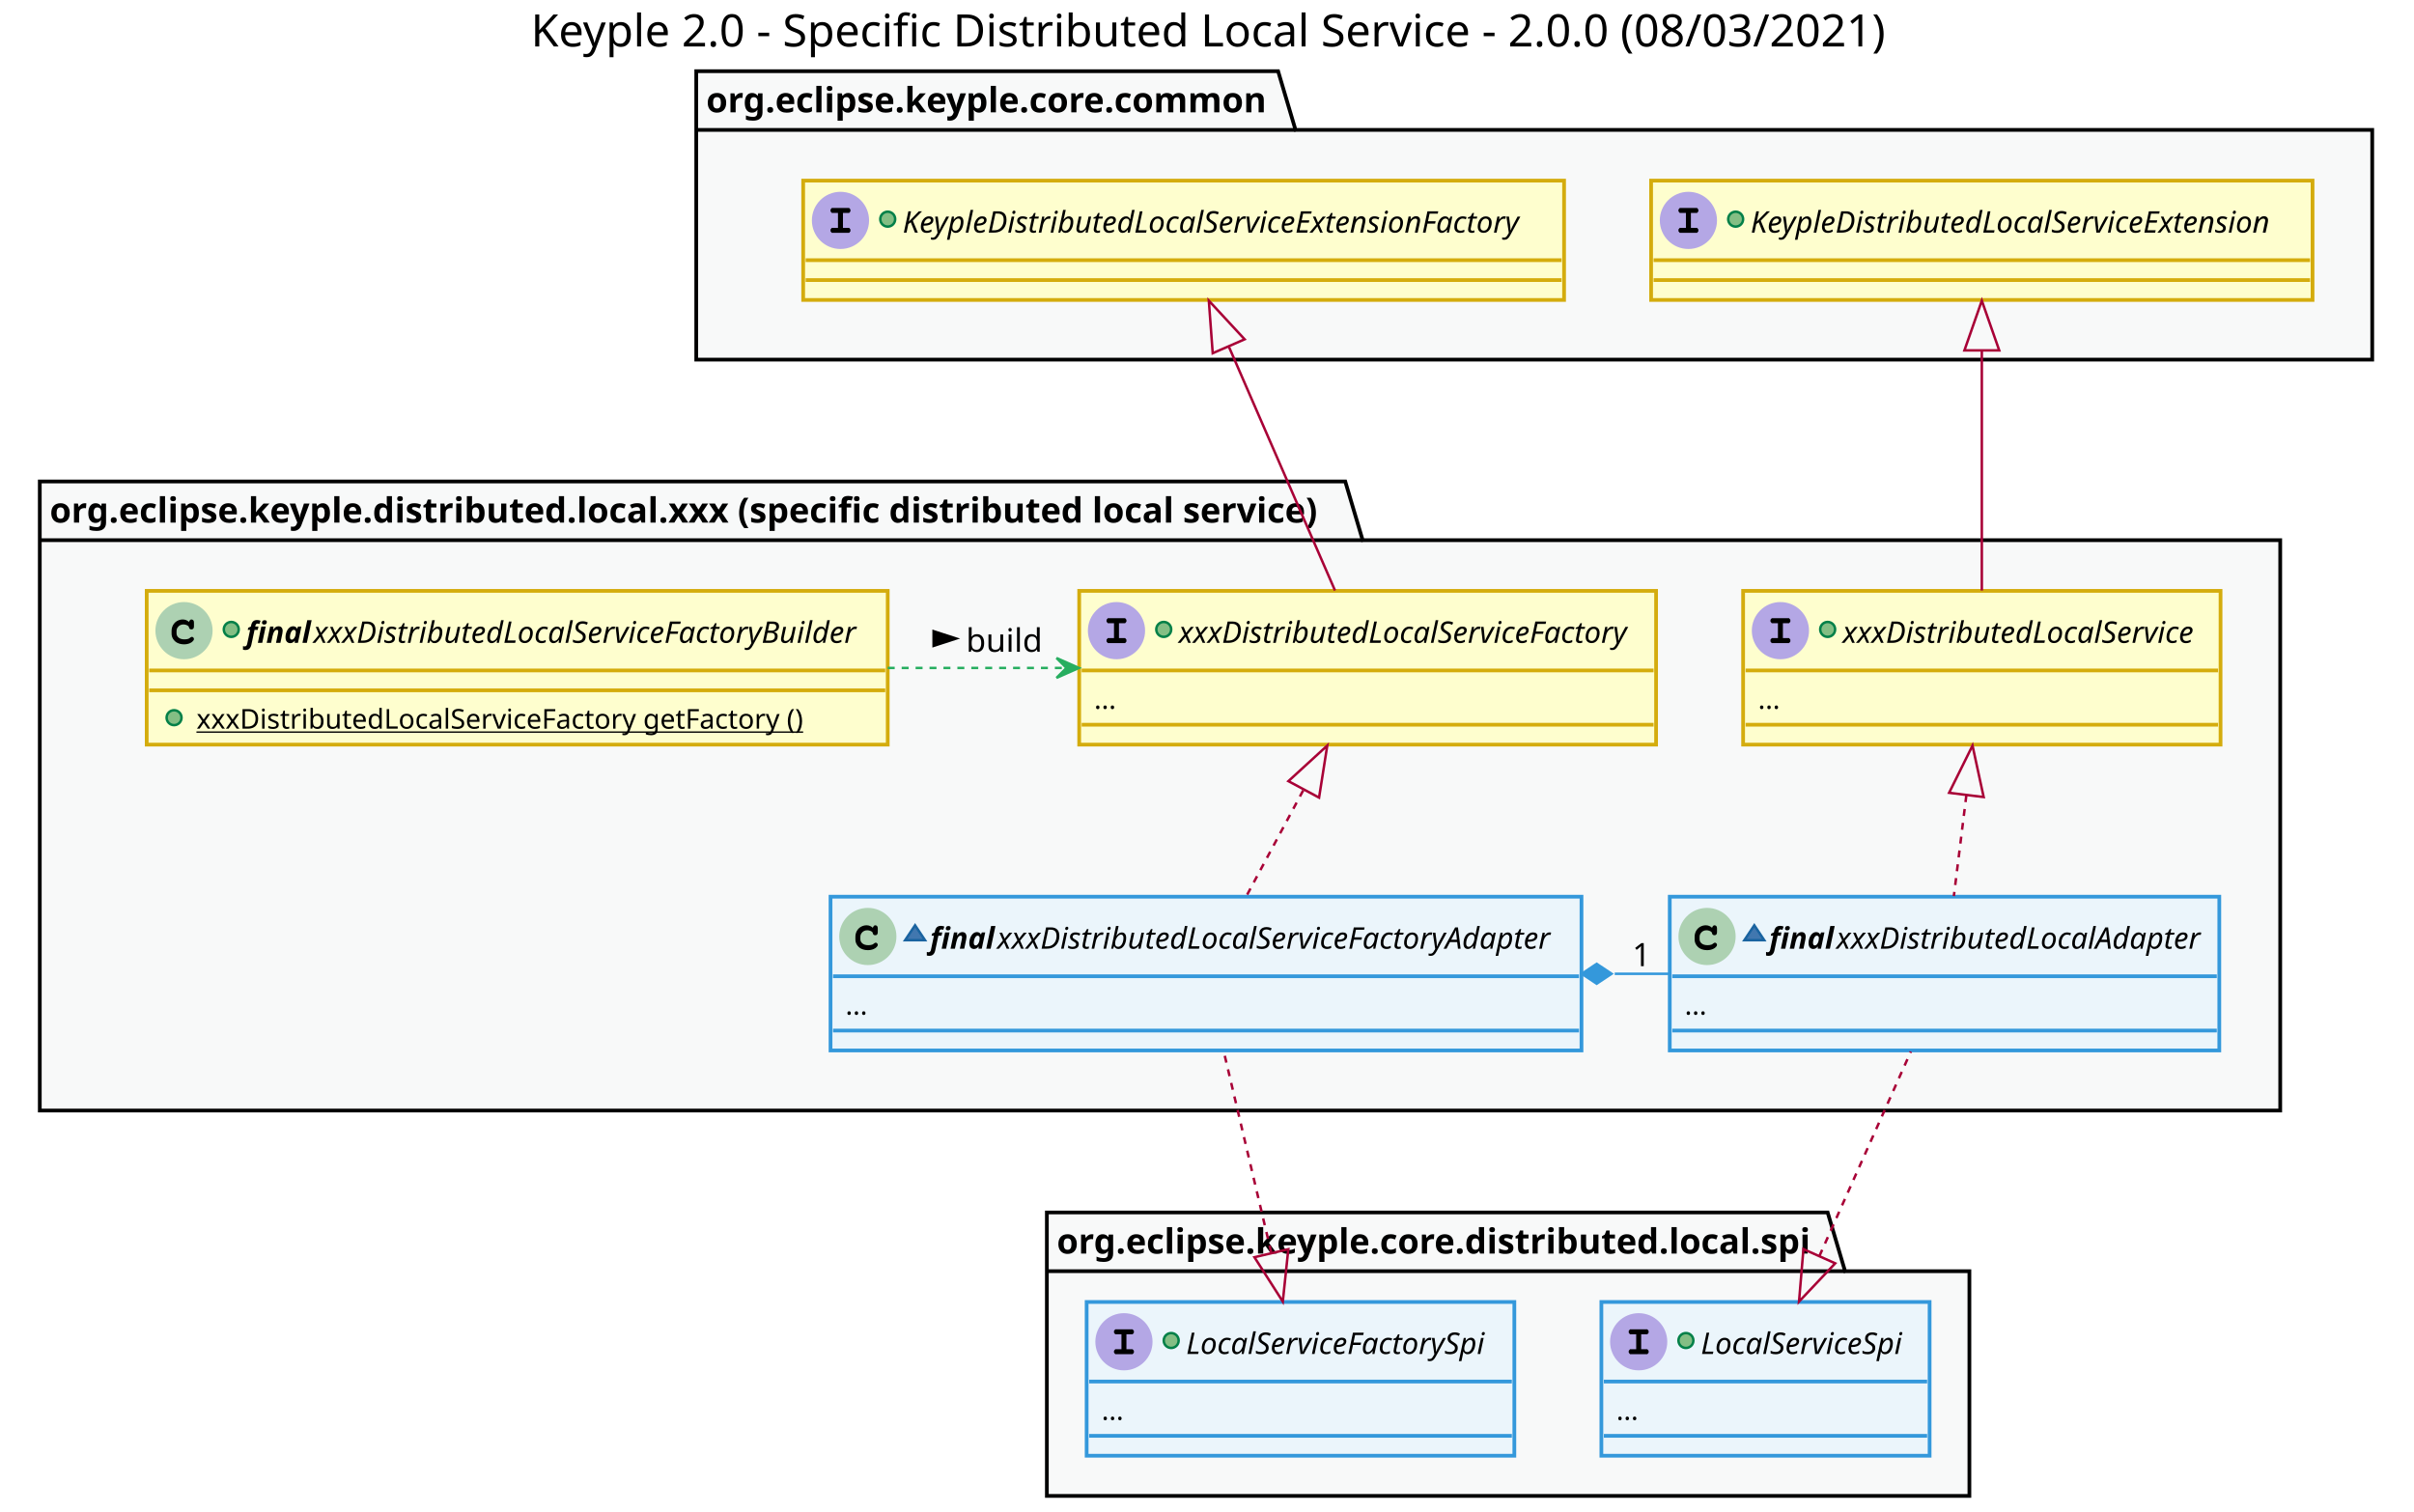
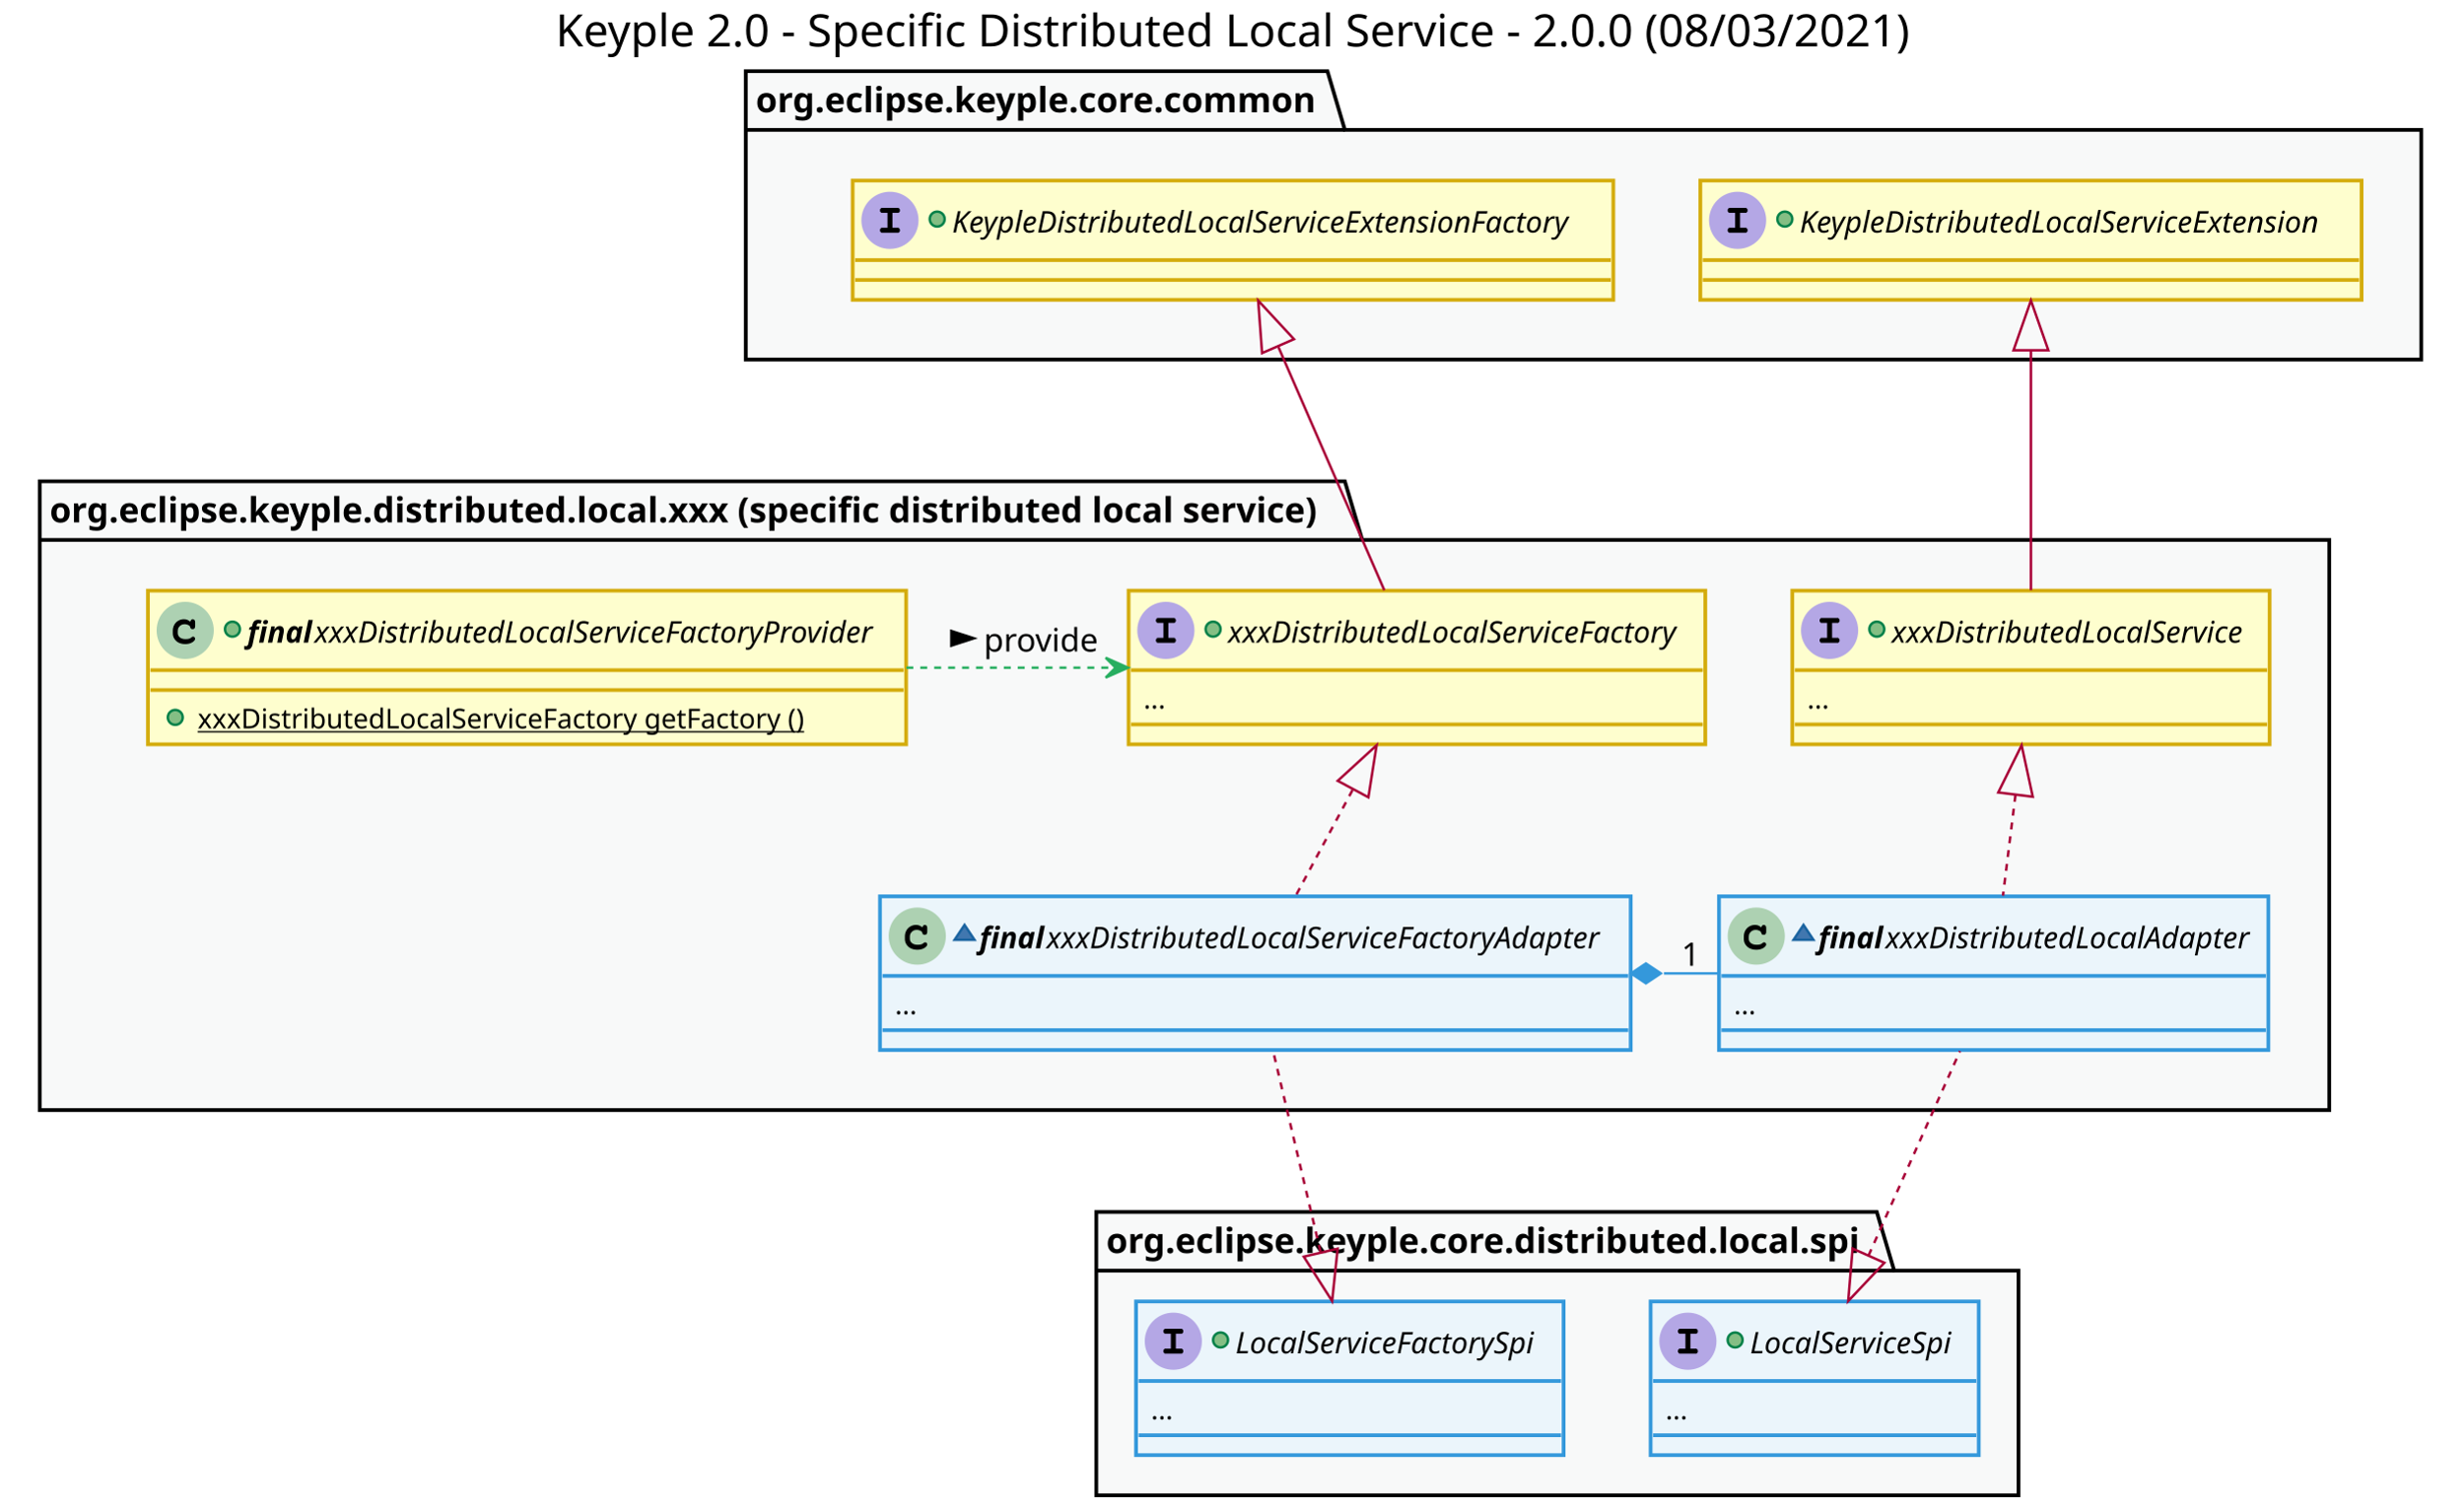
- <svg xmlns="http://www.w3.org/2000/svg" contentScriptType="application/ecmascript" contentStyleType="text/css" height="1520px" preserveAspectRatio="none" style="width:2427px;height:1520px;" version="1.1" viewBox="0 0 2427 1520" width="2427.5px" zoomAndPan="magnify">
+ <svg xmlns="http://www.w3.org/2000/svg" contentScriptType="application/ecmascript" contentStyleType="text/css" height="1520px" preserveAspectRatio="none" style="width:2477px;height:1520px;" version="1.1" viewBox="0 0 2477 1520" width="2477.5px" zoomAndPan="magnify">
  <defs />
  <g>
-     <text fill="#000000" font-family="sans-serif" font-size="45" lengthAdjust="spacing" textLength="1327.5" x="533.75" y="46.714">Keyple 2.0 - Specific Distributed Local Service - 2.0.0 (08/03/2021)</text>
-     <polygon fill="#F8F9F9" points="700,71.602,1285,71.602,1302.5,130.625,2385,130.625,2385,361.602,700,361.602,700,71.602" style="stroke:#000000;stroke-width:3.75;" />
-     <line style="stroke:#000000;stroke-width:3.75;" x1="700" x2="1302.5" y1="130.625" y2="130.625" />
-     <text fill="#000000" font-family="sans-serif" font-size="35" font-weight="bold" lengthAdjust="spacing" textLength="570" x="710" y="112.935">org.eclipse.keyple.core.common</text>
-     <polygon fill="#F8F9F9" points="1052.5,1219.102,1837.5,1219.102,1855,1278.125,1980,1278.125,1980,1504.102,1052.5,1504.102,1052.5,1219.102" style="stroke:#000000;stroke-width:3.75;" />
-     <line style="stroke:#000000;stroke-width:3.75;" x1="1052.5" x2="1855" y1="1278.125" y2="1278.125" />
-     <text fill="#000000" font-family="sans-serif" font-size="35" font-weight="bold" lengthAdjust="spacing" textLength="770" x="1062.5" y="1260.435">org.eclipse.keyple.core.distributed.local.spi</text>
-     <polygon fill="#F8F9F9" points="40,484.102,1352.5,484.102,1370,543.125,2292.5,543.125,2292.5,1116.602,40,1116.602,40,484.102" style="stroke:#000000;stroke-width:3.75;" />
+     <text fill="#000000" font-family="sans-serif" font-size="45" lengthAdjust="spacing" textLength="1327.5" x="558.75" y="46.714">Keyple 2.0 - Specific Distributed Local Service - 2.0.0 (08/03/2021)</text>
+     <polygon fill="#F8F9F9" points="750,71.602,1335,71.602,1352.5,130.625,2435,130.625,2435,361.602,750,361.602,750,71.602" style="stroke:#000000;stroke-width:3.75;" />
+     <line style="stroke:#000000;stroke-width:3.75;" x1="750" x2="1352.5" y1="130.625" y2="130.625" />
+     <text fill="#000000" font-family="sans-serif" font-size="35" font-weight="bold" lengthAdjust="spacing" textLength="570" x="760" y="112.935">org.eclipse.keyple.core.common</text>
+     <polygon fill="#F8F9F9" points="1102.5,1219.102,1887.5,1219.102,1905,1278.125,2030,1278.125,2030,1504.102,1102.5,1504.102,1102.5,1219.102" style="stroke:#000000;stroke-width:3.75;" />
+     <line style="stroke:#000000;stroke-width:3.75;" x1="1102.5" x2="1905" y1="1278.125" y2="1278.125" />
+     <text fill="#000000" font-family="sans-serif" font-size="35" font-weight="bold" lengthAdjust="spacing" textLength="770" x="1112.5" y="1260.435">org.eclipse.keyple.core.distributed.local.spi</text>
+     <polygon fill="#F8F9F9" points="40,484.102,1352.5,484.102,1370,543.125,2342.5,543.125,2342.5,1116.602,40,1116.602,40,484.102" style="stroke:#000000;stroke-width:3.75;" />
    <line style="stroke:#000000;stroke-width:3.75;" x1="40" x2="1370" y1="543.125" y2="543.125" />
    <text fill="#000000" font-family="sans-serif" font-size="35" font-weight="bold" lengthAdjust="spacing" textLength="1297.5" x="50" y="525.435">org.eclipse.keyple.distributed.local.xxx (specific distributed local service)</text>
-     <rect codeLine="48" fill="#FEFECE" height="120" id="KeypleDistributedLocalServiceExtensionFactory" style="stroke:#D4AC0D;stroke-width:3.75;" width="765" x="807.5" y="181.602" />
-     <ellipse cx="845" cy="221.602" fill="#B4A7E5" rx="27.5" ry="27.5" style="stroke:#B4A7E5;stroke-width:2.5;" />
-     <path d="M847.5,214.102 L847.5,229.102 L852.5,229.102 L853.711,229.102 L855,230.664 L855,231.602 L855,232.539 L853.711,234.102 L852.5,234.102 L837.5,234.102 L836.289,234.102 L835,232.539 L835,231.602 L835,230.664 L836.289,229.102 L837.5,229.102 L842.5,229.102 L842.5,214.102 L837.5,214.102 L836.289,214.102 L835,212.539 L835,211.602 L835,210.664 L836.289,209.102 L837.5,209.102 L852.5,209.102 L853.711,209.102 L855,210.664 L855,211.602 L855,212.539 L853.711,214.102 L852.5,214.102 L847.5,214.102 Z " fill="#000000" />
-     <ellipse cx="892.5" cy="220.352" fill="#84BE84" rx="7.5" ry="7.5" style="stroke:#038048;stroke-width:2.5;" />
-     <text fill="#000000" font-family="sans-serif" font-size="30" font-style="italic" lengthAdjust="spacing" textLength="657.5" x="907.5" y="233.877">KeypleDistributedLocalServiceExtensionFactory</text>
-     <line style="stroke:#D4AC0D;stroke-width:3.75;" x1="810" x2="1570" y1="261.602" y2="261.602" />
-     <line style="stroke:#D4AC0D;stroke-width:3.75;" x1="810" x2="1570" y1="281.602" y2="281.602" />
-     <rect codeLine="50" fill="#FEFECE" height="120" id="KeypleDistributedLocalServiceExtension" style="stroke:#D4AC0D;stroke-width:3.75;" width="665" x="1660" y="181.602" />
-     <ellipse cx="1697.5" cy="221.602" fill="#B4A7E5" rx="27.5" ry="27.5" style="stroke:#B4A7E5;stroke-width:2.5;" />
-     <path d="M1700,214.102 L1700,229.102 L1705,229.102 L1706.211,229.102 L1707.5,230.664 L1707.5,231.602 L1707.5,232.539 L1706.211,234.102 L1705,234.102 L1690,234.102 L1688.789,234.102 L1687.5,232.539 L1687.5,231.602 L1687.5,230.664 L1688.789,229.102 L1690,229.102 L1695,229.102 L1695,214.102 L1690,214.102 L1688.789,214.102 L1687.5,212.539 L1687.5,211.602 L1687.5,210.664 L1688.789,209.102 L1690,209.102 L1705,209.102 L1706.211,209.102 L1707.5,210.664 L1707.5,211.602 L1707.5,212.539 L1706.211,214.102 L1705,214.102 L1700,214.102 Z " fill="#000000" />
-     <ellipse cx="1745" cy="220.352" fill="#84BE84" rx="7.5" ry="7.5" style="stroke:#038048;stroke-width:2.5;" />
-     <text fill="#000000" font-family="sans-serif" font-size="30" font-style="italic" lengthAdjust="spacing" textLength="557.5" x="1760" y="233.877">KeypleDistributedLocalServiceExtension</text>
-     <line style="stroke:#D4AC0D;stroke-width:3.75;" x1="1662.5" x2="2322.5" y1="261.602" y2="261.602" />
-     <line style="stroke:#D4AC0D;stroke-width:3.75;" x1="1662.5" x2="2322.5" y1="281.602" y2="281.602" />
-     <rect codeLine="101" fill="#EBF5FB" height="154.59" id="LocalServiceFactorySpi" style="stroke:#3498DB;stroke-width:3.75;" width="430" x="1092.5" y="1309.102" />
-     <ellipse cx="1130" cy="1349.102" fill="#B4A7E5" rx="27.5" ry="27.5" style="stroke:#B4A7E5;stroke-width:2.5;" />
-     <path d="M1132.5,1341.602 L1132.5,1356.602 L1137.5,1356.602 L1138.711,1356.602 L1140,1358.164 L1140,1359.102 L1140,1360.039 L1138.711,1361.602 L1137.5,1361.602 L1122.5,1361.602 L1121.289,1361.602 L1120,1360.039 L1120,1359.102 L1120,1358.164 L1121.289,1356.602 L1122.5,1356.602 L1127.5,1356.602 L1127.5,1341.602 L1122.5,1341.602 L1121.289,1341.602 L1120,1340.039 L1120,1339.102 L1120,1338.164 L1121.289,1336.602 L1122.5,1336.602 L1137.5,1336.602 L1138.711,1336.602 L1140,1338.164 L1140,1339.102 L1140,1340.039 L1138.711,1341.602 L1137.5,1341.602 L1132.5,1341.602 Z " fill="#000000" />
-     <ellipse cx="1177.5" cy="1347.852" fill="#84BE84" rx="7.5" ry="7.5" style="stroke:#038048;stroke-width:2.5;" />
-     <text fill="#000000" font-family="sans-serif" font-size="30" font-style="italic" lengthAdjust="spacing" textLength="322.5" x="1192.5" y="1361.377">LocalServiceFactorySpi</text>
-     <line style="stroke:#3498DB;stroke-width:3.75;" x1="1095" x2="1520" y1="1389.102" y2="1389.102" />
-     <text fill="#000000" font-family="sans-serif" font-size="27.5" lengthAdjust="spacing" textLength="22.5" x="1107.5" y="1427.649">...</text>
-     <line style="stroke:#3498DB;stroke-width:3.75;" x1="1095" x2="1520" y1="1443.691" y2="1443.691" />
-     <rect codeLine="102" fill="#EBF5FB" height="154.59" id="LocalServiceSpi" style="stroke:#3498DB;stroke-width:3.75;" width="330" x="1610" y="1309.102" />
-     <ellipse cx="1647.5" cy="1349.102" fill="#B4A7E5" rx="27.5" ry="27.5" style="stroke:#B4A7E5;stroke-width:2.5;" />
-     <path d="M1650,1341.602 L1650,1356.602 L1655,1356.602 L1656.211,1356.602 L1657.5,1358.164 L1657.5,1359.102 L1657.5,1360.039 L1656.211,1361.602 L1655,1361.602 L1640,1361.602 L1638.789,1361.602 L1637.5,1360.039 L1637.5,1359.102 L1637.5,1358.164 L1638.789,1356.602 L1640,1356.602 L1645,1356.602 L1645,1341.602 L1640,1341.602 L1638.789,1341.602 L1637.5,1340.039 L1637.5,1339.102 L1637.5,1338.164 L1638.789,1336.602 L1640,1336.602 L1655,1336.602 L1656.211,1336.602 L1657.5,1338.164 L1657.5,1339.102 L1657.5,1340.039 L1656.211,1341.602 L1655,1341.602 L1650,1341.602 Z " fill="#000000" />
-     <ellipse cx="1695" cy="1347.852" fill="#84BE84" rx="7.5" ry="7.5" style="stroke:#038048;stroke-width:2.5;" />
-     <text fill="#000000" font-family="sans-serif" font-size="30" font-style="italic" lengthAdjust="spacing" textLength="222.5" x="1710" y="1361.377">LocalServiceSpi</text>
-     <line style="stroke:#3498DB;stroke-width:3.75;" x1="1612.5" x2="1937.5" y1="1389.102" y2="1389.102" />
-     <text fill="#000000" font-family="sans-serif" font-size="27.5" lengthAdjust="spacing" textLength="22.5" x="1625" y="1427.649">...</text>
-     <line style="stroke:#3498DB;stroke-width:3.75;" x1="1612.5" x2="1937.5" y1="1443.691" y2="1443.691" />
-     <rect codeLine="64" fill="#FEFECE" height="154.59" id="xxxDistributedLocalServiceFactoryBuilder" style="stroke:#D4AC0D;stroke-width:3.75;" width="745" x="147.5" y="594.102" />
-     <ellipse cx="185" cy="634.102" fill="#ADD1B2" rx="27.5" ry="27.5" style="stroke:#ADD1B2;stroke-width:2.5;" />
-     <path d="M190,625.352 Q190.508,624.102 191.094,623.477 Q191.68,622.852 192.344,622.852 Q193.516,622.852 194.258,623.555 Q195,624.258 195,625.898 L195,629.805 Q195,631.445 194.297,632.148 Q193.594,632.852 192.5,632.852 Q191.523,632.852 190.898,632.422 Q190.273,631.992 190,630.859 Q189.883,630.078 189.453,629.648 Q188.672,628.828 187.266,628.359 Q185.859,627.852 184.453,627.852 Q182.695,627.852 181.211,628.555 Q179.766,629.258 178.633,630.82 Q177.5,632.383 177.5,634.531 L177.5,636.836 Q177.5,639.414 179.609,641.133 Q181.719,642.852 185.469,642.852 Q187.695,642.852 189.258,642.344 Q190.156,642.07 191.172,641.172 Q191.836,640.664 192.188,640.508 Q192.539,640.352 192.969,640.352 Q193.789,640.352 194.375,641.016 Q195,641.641 195,642.539 Q195,643.398 194.141,644.414 Q192.891,645.898 190.898,646.719 Q188.281,647.852 185.078,647.852 Q181.328,647.852 178.32,646.367 Q175.898,645.195 174.18,642.656 Q172.5,640.117 172.5,637.109 L172.5,634.375 Q172.5,631.25 173.984,628.516 Q175.508,625.781 178.125,624.336 Q180.781,622.852 183.75,622.852 Q185.547,622.852 187.109,623.477 Q188.672,624.102 190,625.352 Z " fill="#000000" />
-     <ellipse cx="232.5" cy="632.852" fill="#84BE84" rx="7.5" ry="7.5" style="stroke:#038048;stroke-width:2.5;" />
-     <text fill="#000000" font-family="sans-serif" font-size="30" font-style="italic" font-weight="bold" lengthAdjust="spacing" textLength="60" x="247.5" y="646.377">final</text>
-     <text fill="#000000" font-family="sans-serif" font-size="30" font-style="italic" lengthAdjust="spacing" textLength="570" x="315" y="646.377">xxxDistributedLocalServiceFactoryBuilder</text>
-     <line style="stroke:#D4AC0D;stroke-width:3.75;" x1="150" x2="890" y1="674.102" y2="674.102" />
-     <line style="stroke:#D4AC0D;stroke-width:3.75;" x1="150" x2="890" y1="694.102" y2="694.102" />
-     <ellipse cx="175" cy="721.602" fill="#84BE84" rx="7.5" ry="7.5" style="stroke:#038048;stroke-width:2.5;" />
-     <text fill="#000000" font-family="sans-serif" font-size="27.5" lengthAdjust="spacing" text-decoration="underline" textLength="587.5" x="197.5" y="732.649">xxxDistributedLocalServiceFactory getFactory ()</text>
-     <rect codeLine="67" fill="#FEFECE" height="154.59" id="xxxDistributedLocalServiceFactory" style="stroke:#D4AC0D;stroke-width:3.75;" width="580" x="1085" y="594.102" />
-     <ellipse cx="1122.5" cy="634.102" fill="#B4A7E5" rx="27.5" ry="27.5" style="stroke:#B4A7E5;stroke-width:2.5;" />
-     <path d="M1125,626.602 L1125,641.602 L1130,641.602 L1131.211,641.602 L1132.5,643.164 L1132.5,644.102 L1132.5,645.039 L1131.211,646.602 L1130,646.602 L1115,646.602 L1113.789,646.602 L1112.5,645.039 L1112.5,644.102 L1112.5,643.164 L1113.789,641.602 L1115,641.602 L1120,641.602 L1120,626.602 L1115,626.602 L1113.789,626.602 L1112.5,625.039 L1112.5,624.102 L1112.5,623.164 L1113.789,621.602 L1115,621.602 L1130,621.602 L1131.211,621.602 L1132.5,623.164 L1132.5,624.102 L1132.5,625.039 L1131.211,626.602 L1130,626.602 L1125,626.602 Z " fill="#000000" />
-     <ellipse cx="1170" cy="632.852" fill="#84BE84" rx="7.5" ry="7.5" style="stroke:#038048;stroke-width:2.5;" />
-     <text fill="#000000" font-family="sans-serif" font-size="30" font-style="italic" lengthAdjust="spacing" textLength="472.5" x="1185" y="646.377">xxxDistributedLocalServiceFactory</text>
-     <line style="stroke:#D4AC0D;stroke-width:3.75;" x1="1087.5" x2="1662.5" y1="674.102" y2="674.102" />
-     <text fill="#000000" font-family="sans-serif" font-size="27.5" lengthAdjust="spacing" textLength="22.5" x="1100" y="712.649">...</text>
-     <line style="stroke:#D4AC0D;stroke-width:3.75;" x1="1087.5" x2="1662.5" y1="728.691" y2="728.691" />
-     <rect codeLine="70" fill="#FEFECE" height="154.59" id="xxxDistributedLocalService" style="stroke:#D4AC0D;stroke-width:3.75;" width="480" x="1752.5" y="594.102" />
-     <ellipse cx="1790" cy="634.102" fill="#B4A7E5" rx="27.5" ry="27.5" style="stroke:#B4A7E5;stroke-width:2.5;" />
-     <path d="M1792.5,626.602 L1792.5,641.602 L1797.5,641.602 L1798.711,641.602 L1800,643.164 L1800,644.102 L1800,645.039 L1798.711,646.602 L1797.5,646.602 L1782.5,646.602 L1781.289,646.602 L1780,645.039 L1780,644.102 L1780,643.164 L1781.289,641.602 L1782.5,641.602 L1787.5,641.602 L1787.5,626.602 L1782.5,626.602 L1781.289,626.602 L1780,625.039 L1780,624.102 L1780,623.164 L1781.289,621.602 L1782.5,621.602 L1797.5,621.602 L1798.711,621.602 L1800,623.164 L1800,624.102 L1800,625.039 L1798.711,626.602 L1797.5,626.602 L1792.5,626.602 Z " fill="#000000" />
-     <ellipse cx="1837.5" cy="632.852" fill="#84BE84" rx="7.5" ry="7.5" style="stroke:#038048;stroke-width:2.5;" />
-     <text fill="#000000" font-family="sans-serif" font-size="30" font-style="italic" lengthAdjust="spacing" textLength="372.5" x="1852.5" y="646.377">xxxDistributedLocalService</text>
-     <line style="stroke:#D4AC0D;stroke-width:3.75;" x1="1755" x2="2230" y1="674.102" y2="674.102" />
-     <text fill="#000000" font-family="sans-serif" font-size="27.5" lengthAdjust="spacing" textLength="22.5" x="1767.5" y="712.649">...</text>
-     <line style="stroke:#D4AC0D;stroke-width:3.75;" x1="1755" x2="2230" y1="728.691" y2="728.691" />
-     <rect codeLine="100" fill="#EBF5FB" height="154.59" id="xxxDistributedLocalServiceFactoryAdapter" style="stroke:#3498DB;stroke-width:3.75;" width="755" x="835" y="901.602" />
-     <ellipse cx="872.5" cy="941.602" fill="#ADD1B2" rx="27.5" ry="27.5" style="stroke:#ADD1B2;stroke-width:2.5;" />
-     <path d="M877.5,932.852 Q878.008,931.602 878.594,930.977 Q879.18,930.352 879.844,930.352 Q881.016,930.352 881.758,931.055 Q882.5,931.758 882.5,933.398 L882.5,937.305 Q882.5,938.945 881.797,939.648 Q881.094,940.352 880,940.352 Q879.023,940.352 878.398,939.922 Q877.773,939.492 877.5,938.359 Q877.383,937.578 876.953,937.148 Q876.172,936.328 874.766,935.859 Q873.359,935.352 871.953,935.352 Q870.195,935.352 868.711,936.055 Q867.266,936.758 866.133,938.32 Q865,939.883 865,942.031 L865,944.336 Q865,946.914 867.109,948.633 Q869.219,950.352 872.969,950.352 Q875.195,950.352 876.758,949.844 Q877.656,949.57 878.672,948.672 Q879.336,948.164 879.688,948.008 Q880.039,947.852 880.469,947.852 Q881.289,947.852 881.875,948.516 Q882.5,949.141 882.5,950.039 Q882.5,950.898 881.641,951.914 Q880.391,953.398 878.398,954.219 Q875.781,955.352 872.578,955.352 Q868.828,955.352 865.82,953.867 Q863.398,952.695 861.68,950.156 Q860,947.617 860,944.609 L860,941.875 Q860,938.75 861.484,936.016 Q863.008,933.281 865.625,931.836 Q868.281,930.352 871.25,930.352 Q873.047,930.352 874.609,930.977 Q876.172,931.602 877.5,932.852 Z " fill="#000000" />
-     <polygon fill="#4177AF" points="920,930.352,910,945.352,930,945.352" style="stroke:#1963A0;stroke-width:2.5;" />
-     <text fill="#000000" font-family="sans-serif" font-size="30" font-style="italic" font-weight="bold" lengthAdjust="spacing" textLength="60" x="935" y="953.877">final</text>
-     <text fill="#000000" font-family="sans-serif" font-size="30" font-style="italic" lengthAdjust="spacing" textLength="580" x="1002.5" y="953.877">xxxDistributedLocalServiceFactoryAdapter</text>
-     <line style="stroke:#3498DB;stroke-width:3.75;" x1="837.5" x2="1587.5" y1="981.602" y2="981.602" />
-     <text fill="#000000" font-family="sans-serif" font-size="27.5" lengthAdjust="spacing" textLength="22.5" x="850" y="1020.149">...</text>
-     <line style="stroke:#3498DB;stroke-width:3.75;" x1="837.5" x2="1587.5" y1="1036.191" y2="1036.191" />
-     <rect codeLine="99" fill="#EBF5FB" height="154.59" id="xxxDistributedLocalAdapter" style="stroke:#3498DB;stroke-width:3.75;" width="552.5" x="1678.75" y="901.602" />
-     <ellipse cx="1716.25" cy="941.602" fill="#ADD1B2" rx="27.5" ry="27.5" style="stroke:#ADD1B2;stroke-width:2.5;" />
-     <path d="M1721.25,932.852 Q1721.758,931.602 1722.344,930.977 Q1722.93,930.352 1723.594,930.352 Q1724.766,930.352 1725.508,931.055 Q1726.25,931.758 1726.25,933.398 L1726.25,937.305 Q1726.25,938.945 1725.547,939.648 Q1724.844,940.352 1723.75,940.352 Q1722.773,940.352 1722.148,939.922 Q1721.523,939.492 1721.25,938.359 Q1721.133,937.578 1720.703,937.148 Q1719.922,936.328 1718.516,935.859 Q1717.109,935.352 1715.703,935.352 Q1713.945,935.352 1712.461,936.055 Q1711.016,936.758 1709.883,938.32 Q1708.75,939.883 1708.75,942.031 L1708.75,944.336 Q1708.75,946.914 1710.859,948.633 Q1712.969,950.352 1716.719,950.352 Q1718.945,950.352 1720.508,949.844 Q1721.406,949.57 1722.422,948.672 Q1723.086,948.164 1723.438,948.008 Q1723.789,947.852 1724.219,947.852 Q1725.039,947.852 1725.625,948.516 Q1726.25,949.141 1726.25,950.039 Q1726.25,950.898 1725.391,951.914 Q1724.141,953.398 1722.148,954.219 Q1719.531,955.352 1716.328,955.352 Q1712.578,955.352 1709.57,953.867 Q1707.148,952.695 1705.43,950.156 Q1703.75,947.617 1703.75,944.609 L1703.75,941.875 Q1703.75,938.75 1705.234,936.016 Q1706.758,933.281 1709.375,931.836 Q1712.031,930.352 1715,930.352 Q1716.797,930.352 1718.359,930.977 Q1719.922,931.602 1721.25,932.852 Z " fill="#000000" />
-     <polygon fill="#4177AF" points="1763.75,930.352,1753.75,945.352,1773.75,945.352" style="stroke:#1963A0;stroke-width:2.5;" />
-     <text fill="#000000" font-family="sans-serif" font-size="30" font-style="italic" font-weight="bold" lengthAdjust="spacing" textLength="60" x="1778.75" y="953.877">final</text>
-     <text fill="#000000" font-family="sans-serif" font-size="30" font-style="italic" lengthAdjust="spacing" textLength="377.5" x="1846.25" y="953.877">xxxDistributedLocalAdapter</text>
-     <line style="stroke:#3498DB;stroke-width:3.75;" x1="1681.25" x2="2228.75" y1="981.602" y2="981.602" />
-     <text fill="#000000" font-family="sans-serif" font-size="27.5" lengthAdjust="spacing" textLength="22.5" x="1693.75" y="1020.149">...</text>
-     <line style="stroke:#3498DB;stroke-width:3.75;" x1="1681.25" x2="2228.75" y1="1036.191" y2="1036.191" />
-     <path d="M1235.695,349.079 C1268.73,424.967 1312.575,525.692 1342.182,593.712 " fill="none" id="KeypleDistributedLocalServiceExtensionFactory-backto-xxxDistributedLocalServiceFactory" style="stroke:#A80036;stroke-width:2.5;" />
-     <polygon fill="none" points="1219.245,355.134,1215.335,302.304,1251.338,341.164,1219.245,355.134" style="stroke:#A80036;stroke-width:2.5;" />
-     <path d="M1992.5,352.362 C1992.5,427.849 1992.5,526.669 1992.5,593.712 " fill="none" id="KeypleDistributedLocalServiceExtension-backto-xxxDistributedLocalService" style="stroke:#A80036;stroke-width:2.5;" />
-     <polygon fill="none" points="1975,352.304,1992.5,302.304,2010,352.304,1975,352.304" style="stroke:#A80036;stroke-width:2.5;" />
-     <path d="M1310.215,794.702 C1290.95,830.567 1270.395,868.829 1253.132,900.964 " fill="none" id="xxxDistributedLocalServiceFactory-backto-xxxDistributedLocalServiceFactoryAdapter" style="stroke:#A80036;stroke-width:2.5;stroke-dasharray:7.0,7.0;" />
-     <polygon fill="none" points="1295.335,785.419,1334.412,749.654,1326.168,801.984,1295.335,785.419" style="stroke:#A80036;stroke-width:2.5;" />
-     <path d="M1278.013,1259.164 C1262.412,1193.072 1243.77,1114.089 1230.37,1057.309 " fill="none" id="LocalServiceFactorySpi-backto-xxxDistributedLocalServiceFactoryAdapter" style="stroke:#A80036;stroke-width:2.5;stroke-dasharray:7.0,7.0;" />
-     <polygon fill="none" points="1295.257,1256.052,1289.713,1308.734,1261.193,1264.092,1295.257,1256.052" style="stroke:#A80036;stroke-width:2.5;" />
-     <path d="M1976.947,799.552 C1972.68,833.992 1968.18,870.274 1964.378,900.964 " fill="none" id="xxxDistributedLocalService-backto-xxxDistributedLocalAdapter" style="stroke:#A80036;stroke-width:2.5;stroke-dasharray:7.0,7.0;" />
-     <polygon fill="none" points="1959.615,797.122,1983.135,749.654,1994.35,801.429,1959.615,797.122" style="stroke:#A80036;stroke-width:2.5;" />
-     <path d="M1829.125,1263.074 C1859.027,1196.209 1895.247,1115.214 1921.142,1057.309 " fill="none" id="LocalServiceSpi-backto-xxxDistributedLocalAdapter" style="stroke:#A80036;stroke-width:2.5;stroke-dasharray:7.0,7.0;" />
-     <polygon fill="none" points="1845.092,1270.234,1808.705,1308.734,1813.142,1255.947,1845.092,1270.234" style="stroke:#A80036;stroke-width:2.5;" />
-     <path codeLine="84" d="M892.528,671.602 C952.355,671.602 1013.643,671.602 1071.598,671.602 " fill="none" id="xxxDistributedLocalServiceFactoryBuilder-to-xxxDistributedLocalServiceFactory" style="stroke:#27AE60;stroke-width:2.5;stroke-dasharray:7.0,7.0;" />
-     <polygon fill="#27AE60" points="1084.688,671.602,1062.188,661.602,1072.188,671.602,1062.188,681.602,1084.688,671.602" style="stroke:#27AE60;stroke-width:2.5;" />
-     <polygon fill="#000000" points="961.25,642.041,938.637,634.694,938.637,649.388,961.25,642.041" style="stroke:#000000;stroke-width:2.5;" />
-     <text fill="#000000" font-family="sans-serif" font-size="32.5" lengthAdjust="spacing" textLength="67.5" x="971.25" y="655.339">build</text>
-     <path codeLine="85" d="M1623.4,979.102 C1641.803,979.102 1660.205,979.102 1678.608,979.102 " fill="none" id="xxxDistributedLocalServiceFactoryAdapter-backto-xxxDistributedLocalAdapter" style="stroke:#3498DB;stroke-width:2.5;" />
-     <polygon fill="#3498DB" points="1590.275,979.102,1605.275,989.102,1620.275,979.102,1605.275,969.102,1590.275,979.102" style="stroke:#3498DB;stroke-width:2.5;" />
-     <text fill="#000000" font-family="sans-serif" font-size="32.5" lengthAdjust="spacing" textLength="17.5" x="1641.058" y="971.478">1</text>
+     <rect codeLine="48" fill="#FEFECE" height="120" id="KeypleDistributedLocalServiceExtensionFactory" style="stroke:#D4AC0D;stroke-width:3.75;" width="765" x="857.5" y="181.602" />
+     <ellipse cx="895" cy="221.602" fill="#B4A7E5" rx="27.5" ry="27.5" style="stroke:#B4A7E5;stroke-width:2.5;" />
+     <path d="M897.5,214.102 L897.5,229.102 L902.5,229.102 L903.711,229.102 L905,230.664 L905,231.602 L905,232.539 L903.711,234.102 L902.5,234.102 L887.5,234.102 L886.289,234.102 L885,232.539 L885,231.602 L885,230.664 L886.289,229.102 L887.5,229.102 L892.5,229.102 L892.5,214.102 L887.5,214.102 L886.289,214.102 L885,212.539 L885,211.602 L885,210.664 L886.289,209.102 L887.5,209.102 L902.5,209.102 L903.711,209.102 L905,210.664 L905,211.602 L905,212.539 L903.711,214.102 L902.5,214.102 L897.5,214.102 Z " fill="#000000" />
+     <ellipse cx="942.5" cy="220.352" fill="#84BE84" rx="7.5" ry="7.5" style="stroke:#038048;stroke-width:2.5;" />
+     <text fill="#000000" font-family="sans-serif" font-size="30" font-style="italic" lengthAdjust="spacing" textLength="657.5" x="957.5" y="233.877">KeypleDistributedLocalServiceExtensionFactory</text>
+     <line style="stroke:#D4AC0D;stroke-width:3.75;" x1="860" x2="1620" y1="261.602" y2="261.602" />
+     <line style="stroke:#D4AC0D;stroke-width:3.75;" x1="860" x2="1620" y1="281.602" y2="281.602" />
+     <rect codeLine="50" fill="#FEFECE" height="120" id="KeypleDistributedLocalServiceExtension" style="stroke:#D4AC0D;stroke-width:3.75;" width="665" x="1710" y="181.602" />
+     <ellipse cx="1747.5" cy="221.602" fill="#B4A7E5" rx="27.5" ry="27.5" style="stroke:#B4A7E5;stroke-width:2.5;" />
+     <path d="M1750,214.102 L1750,229.102 L1755,229.102 L1756.211,229.102 L1757.5,230.664 L1757.5,231.602 L1757.5,232.539 L1756.211,234.102 L1755,234.102 L1740,234.102 L1738.789,234.102 L1737.5,232.539 L1737.5,231.602 L1737.5,230.664 L1738.789,229.102 L1740,229.102 L1745,229.102 L1745,214.102 L1740,214.102 L1738.789,214.102 L1737.5,212.539 L1737.5,211.602 L1737.5,210.664 L1738.789,209.102 L1740,209.102 L1755,209.102 L1756.211,209.102 L1757.5,210.664 L1757.5,211.602 L1757.5,212.539 L1756.211,214.102 L1755,214.102 L1750,214.102 Z " fill="#000000" />
+     <ellipse cx="1795" cy="220.352" fill="#84BE84" rx="7.5" ry="7.5" style="stroke:#038048;stroke-width:2.5;" />
+     <text fill="#000000" font-family="sans-serif" font-size="30" font-style="italic" lengthAdjust="spacing" textLength="557.5" x="1810" y="233.877">KeypleDistributedLocalServiceExtension</text>
+     <line style="stroke:#D4AC0D;stroke-width:3.75;" x1="1712.5" x2="2372.5" y1="261.602" y2="261.602" />
+     <line style="stroke:#D4AC0D;stroke-width:3.75;" x1="1712.5" x2="2372.5" y1="281.602" y2="281.602" />
+     <rect codeLine="101" fill="#EBF5FB" height="154.59" id="LocalServiceFactorySpi" style="stroke:#3498DB;stroke-width:3.75;" width="430" x="1142.5" y="1309.102" />
+     <ellipse cx="1180" cy="1349.102" fill="#B4A7E5" rx="27.5" ry="27.5" style="stroke:#B4A7E5;stroke-width:2.5;" />
+     <path d="M1182.5,1341.602 L1182.5,1356.602 L1187.5,1356.602 L1188.711,1356.602 L1190,1358.164 L1190,1359.102 L1190,1360.039 L1188.711,1361.602 L1187.5,1361.602 L1172.5,1361.602 L1171.289,1361.602 L1170,1360.039 L1170,1359.102 L1170,1358.164 L1171.289,1356.602 L1172.5,1356.602 L1177.5,1356.602 L1177.5,1341.602 L1172.5,1341.602 L1171.289,1341.602 L1170,1340.039 L1170,1339.102 L1170,1338.164 L1171.289,1336.602 L1172.5,1336.602 L1187.5,1336.602 L1188.711,1336.602 L1190,1338.164 L1190,1339.102 L1190,1340.039 L1188.711,1341.602 L1187.5,1341.602 L1182.5,1341.602 Z " fill="#000000" />
+     <ellipse cx="1227.5" cy="1347.852" fill="#84BE84" rx="7.5" ry="7.5" style="stroke:#038048;stroke-width:2.5;" />
+     <text fill="#000000" font-family="sans-serif" font-size="30" font-style="italic" lengthAdjust="spacing" textLength="322.5" x="1242.5" y="1361.377">LocalServiceFactorySpi</text>
+     <line style="stroke:#3498DB;stroke-width:3.75;" x1="1145" x2="1570" y1="1389.102" y2="1389.102" />
+     <text fill="#000000" font-family="sans-serif" font-size="27.5" lengthAdjust="spacing" textLength="22.5" x="1157.5" y="1427.649">...</text>
+     <line style="stroke:#3498DB;stroke-width:3.75;" x1="1145" x2="1570" y1="1443.691" y2="1443.691" />
+     <rect codeLine="102" fill="#EBF5FB" height="154.59" id="LocalServiceSpi" style="stroke:#3498DB;stroke-width:3.75;" width="330" x="1660" y="1309.102" />
+     <ellipse cx="1697.5" cy="1349.102" fill="#B4A7E5" rx="27.5" ry="27.5" style="stroke:#B4A7E5;stroke-width:2.5;" />
+     <path d="M1700,1341.602 L1700,1356.602 L1705,1356.602 L1706.211,1356.602 L1707.5,1358.164 L1707.5,1359.102 L1707.5,1360.039 L1706.211,1361.602 L1705,1361.602 L1690,1361.602 L1688.789,1361.602 L1687.5,1360.039 L1687.5,1359.102 L1687.5,1358.164 L1688.789,1356.602 L1690,1356.602 L1695,1356.602 L1695,1341.602 L1690,1341.602 L1688.789,1341.602 L1687.5,1340.039 L1687.5,1339.102 L1687.5,1338.164 L1688.789,1336.602 L1690,1336.602 L1705,1336.602 L1706.211,1336.602 L1707.5,1338.164 L1707.5,1339.102 L1707.5,1340.039 L1706.211,1341.602 L1705,1341.602 L1700,1341.602 Z " fill="#000000" />
+     <ellipse cx="1745" cy="1347.852" fill="#84BE84" rx="7.5" ry="7.5" style="stroke:#038048;stroke-width:2.5;" />
+     <text fill="#000000" font-family="sans-serif" font-size="30" font-style="italic" lengthAdjust="spacing" textLength="222.5" x="1760" y="1361.377">LocalServiceSpi</text>
+     <line style="stroke:#3498DB;stroke-width:3.75;" x1="1662.5" x2="1987.5" y1="1389.102" y2="1389.102" />
+     <text fill="#000000" font-family="sans-serif" font-size="27.5" lengthAdjust="spacing" textLength="22.5" x="1675" y="1427.649">...</text>
+     <line style="stroke:#3498DB;stroke-width:3.75;" x1="1662.5" x2="1987.5" y1="1443.691" y2="1443.691" />
+     <rect codeLine="64" fill="#FEFECE" height="154.59" id="xxxDistributedLocalServiceFactoryProvider" style="stroke:#D4AC0D;stroke-width:3.75;" width="762.5" x="148.75" y="594.102" />
+     <ellipse cx="186.25" cy="634.102" fill="#ADD1B2" rx="27.5" ry="27.5" style="stroke:#ADD1B2;stroke-width:2.5;" />
+     <path d="M191.25,625.352 Q191.758,624.102 192.344,623.477 Q192.93,622.852 193.594,622.852 Q194.766,622.852 195.508,623.555 Q196.25,624.258 196.25,625.898 L196.25,629.805 Q196.25,631.445 195.547,632.148 Q194.844,632.852 193.75,632.852 Q192.773,632.852 192.148,632.422 Q191.523,631.992 191.25,630.859 Q191.133,630.078 190.703,629.648 Q189.922,628.828 188.516,628.359 Q187.109,627.852 185.703,627.852 Q183.945,627.852 182.461,628.555 Q181.016,629.258 179.883,630.82 Q178.75,632.383 178.75,634.531 L178.75,636.836 Q178.75,639.414 180.859,641.133 Q182.969,642.852 186.719,642.852 Q188.945,642.852 190.508,642.344 Q191.406,642.07 192.422,641.172 Q193.086,640.664 193.438,640.508 Q193.789,640.352 194.219,640.352 Q195.039,640.352 195.625,641.016 Q196.25,641.641 196.25,642.539 Q196.25,643.398 195.391,644.414 Q194.141,645.898 192.148,646.719 Q189.531,647.852 186.328,647.852 Q182.578,647.852 179.57,646.367 Q177.148,645.195 175.43,642.656 Q173.75,640.117 173.75,637.109 L173.75,634.375 Q173.75,631.25 175.234,628.516 Q176.758,625.781 179.375,624.336 Q182.031,622.852 185,622.852 Q186.797,622.852 188.359,623.477 Q189.922,624.102 191.25,625.352 Z " fill="#000000" />
+     <ellipse cx="233.75" cy="632.852" fill="#84BE84" rx="7.5" ry="7.5" style="stroke:#038048;stroke-width:2.5;" />
+     <text fill="#000000" font-family="sans-serif" font-size="30" font-style="italic" font-weight="bold" lengthAdjust="spacing" textLength="60" x="248.75" y="646.377">final</text>
+     <text fill="#000000" font-family="sans-serif" font-size="30" font-style="italic" lengthAdjust="spacing" textLength="587.5" x="316.25" y="646.377">xxxDistributedLocalServiceFactoryProvider</text>
+     <line style="stroke:#D4AC0D;stroke-width:3.75;" x1="151.25" x2="908.75" y1="674.102" y2="674.102" />
+     <line style="stroke:#D4AC0D;stroke-width:3.75;" x1="151.25" x2="908.75" y1="694.102" y2="694.102" />
+     <ellipse cx="176.25" cy="721.602" fill="#84BE84" rx="7.5" ry="7.5" style="stroke:#038048;stroke-width:2.5;" />
+     <text fill="#000000" font-family="sans-serif" font-size="27.5" lengthAdjust="spacing" text-decoration="underline" textLength="587.5" x="198.75" y="732.649">xxxDistributedLocalServiceFactory getFactory ()</text>
+     <rect codeLine="67" fill="#FEFECE" height="154.59" id="xxxDistributedLocalServiceFactory" style="stroke:#D4AC0D;stroke-width:3.75;" width="580" x="1135" y="594.102" />
+     <ellipse cx="1172.5" cy="634.102" fill="#B4A7E5" rx="27.5" ry="27.5" style="stroke:#B4A7E5;stroke-width:2.5;" />
+     <path d="M1175,626.602 L1175,641.602 L1180,641.602 L1181.211,641.602 L1182.5,643.164 L1182.5,644.102 L1182.5,645.039 L1181.211,646.602 L1180,646.602 L1165,646.602 L1163.789,646.602 L1162.5,645.039 L1162.5,644.102 L1162.5,643.164 L1163.789,641.602 L1165,641.602 L1170,641.602 L1170,626.602 L1165,626.602 L1163.789,626.602 L1162.5,625.039 L1162.5,624.102 L1162.5,623.164 L1163.789,621.602 L1165,621.602 L1180,621.602 L1181.211,621.602 L1182.5,623.164 L1182.5,624.102 L1182.5,625.039 L1181.211,626.602 L1180,626.602 L1175,626.602 Z " fill="#000000" />
+     <ellipse cx="1220" cy="632.852" fill="#84BE84" rx="7.5" ry="7.5" style="stroke:#038048;stroke-width:2.5;" />
+     <text fill="#000000" font-family="sans-serif" font-size="30" font-style="italic" lengthAdjust="spacing" textLength="472.5" x="1235" y="646.377">xxxDistributedLocalServiceFactory</text>
+     <line style="stroke:#D4AC0D;stroke-width:3.75;" x1="1137.5" x2="1712.5" y1="674.102" y2="674.102" />
+     <text fill="#000000" font-family="sans-serif" font-size="27.5" lengthAdjust="spacing" textLength="22.5" x="1150" y="712.649">...</text>
+     <line style="stroke:#D4AC0D;stroke-width:3.75;" x1="1137.5" x2="1712.5" y1="728.691" y2="728.691" />
+     <rect codeLine="70" fill="#FEFECE" height="154.59" id="xxxDistributedLocalService" style="stroke:#D4AC0D;stroke-width:3.75;" width="480" x="1802.5" y="594.102" />
+     <ellipse cx="1840" cy="634.102" fill="#B4A7E5" rx="27.5" ry="27.5" style="stroke:#B4A7E5;stroke-width:2.5;" />
+     <path d="M1842.5,626.602 L1842.5,641.602 L1847.5,641.602 L1848.711,641.602 L1850,643.164 L1850,644.102 L1850,645.039 L1848.711,646.602 L1847.5,646.602 L1832.5,646.602 L1831.289,646.602 L1830,645.039 L1830,644.102 L1830,643.164 L1831.289,641.602 L1832.5,641.602 L1837.5,641.602 L1837.5,626.602 L1832.5,626.602 L1831.289,626.602 L1830,625.039 L1830,624.102 L1830,623.164 L1831.289,621.602 L1832.5,621.602 L1847.5,621.602 L1848.711,621.602 L1850,623.164 L1850,624.102 L1850,625.039 L1848.711,626.602 L1847.5,626.602 L1842.5,626.602 Z " fill="#000000" />
+     <ellipse cx="1887.5" cy="632.852" fill="#84BE84" rx="7.5" ry="7.5" style="stroke:#038048;stroke-width:2.5;" />
+     <text fill="#000000" font-family="sans-serif" font-size="30" font-style="italic" lengthAdjust="spacing" textLength="372.5" x="1902.5" y="646.377">xxxDistributedLocalService</text>
+     <line style="stroke:#D4AC0D;stroke-width:3.75;" x1="1805" x2="2280" y1="674.102" y2="674.102" />
+     <text fill="#000000" font-family="sans-serif" font-size="27.5" lengthAdjust="spacing" textLength="22.5" x="1817.5" y="712.649">...</text>
+     <line style="stroke:#D4AC0D;stroke-width:3.75;" x1="1805" x2="2280" y1="728.691" y2="728.691" />
+     <rect codeLine="100" fill="#EBF5FB" height="154.59" id="xxxDistributedLocalServiceFactoryAdapter" style="stroke:#3498DB;stroke-width:3.75;" width="755" x="885" y="901.602" />
+     <ellipse cx="922.5" cy="941.602" fill="#ADD1B2" rx="27.5" ry="27.5" style="stroke:#ADD1B2;stroke-width:2.5;" />
+     <path d="M927.5,932.852 Q928.008,931.602 928.594,930.977 Q929.18,930.352 929.844,930.352 Q931.016,930.352 931.758,931.055 Q932.5,931.758 932.5,933.398 L932.5,937.305 Q932.5,938.945 931.797,939.648 Q931.094,940.352 930,940.352 Q929.023,940.352 928.398,939.922 Q927.773,939.492 927.5,938.359 Q927.383,937.578 926.953,937.148 Q926.172,936.328 924.766,935.859 Q923.359,935.352 921.953,935.352 Q920.195,935.352 918.711,936.055 Q917.266,936.758 916.133,938.32 Q915,939.883 915,942.031 L915,944.336 Q915,946.914 917.109,948.633 Q919.219,950.352 922.969,950.352 Q925.195,950.352 926.758,949.844 Q927.656,949.57 928.672,948.672 Q929.336,948.164 929.688,948.008 Q930.039,947.852 930.469,947.852 Q931.289,947.852 931.875,948.516 Q932.5,949.141 932.5,950.039 Q932.5,950.898 931.641,951.914 Q930.391,953.398 928.398,954.219 Q925.781,955.352 922.578,955.352 Q918.828,955.352 915.82,953.867 Q913.398,952.695 911.68,950.156 Q910,947.617 910,944.609 L910,941.875 Q910,938.75 911.484,936.016 Q913.008,933.281 915.625,931.836 Q918.281,930.352 921.25,930.352 Q923.047,930.352 924.609,930.977 Q926.172,931.602 927.5,932.852 Z " fill="#000000" />
+     <polygon fill="#4177AF" points="970,930.352,960,945.352,980,945.352" style="stroke:#1963A0;stroke-width:2.5;" />
+     <text fill="#000000" font-family="sans-serif" font-size="30" font-style="italic" font-weight="bold" lengthAdjust="spacing" textLength="60" x="985" y="953.877">final</text>
+     <text fill="#000000" font-family="sans-serif" font-size="30" font-style="italic" lengthAdjust="spacing" textLength="580" x="1052.5" y="953.877">xxxDistributedLocalServiceFactoryAdapter</text>
+     <line style="stroke:#3498DB;stroke-width:3.75;" x1="887.5" x2="1637.5" y1="981.602" y2="981.602" />
+     <text fill="#000000" font-family="sans-serif" font-size="27.5" lengthAdjust="spacing" textLength="22.5" x="900" y="1020.149">...</text>
+     <line style="stroke:#3498DB;stroke-width:3.75;" x1="887.5" x2="1637.5" y1="1036.191" y2="1036.191" />
+     <rect codeLine="99" fill="#EBF5FB" height="154.59" id="xxxDistributedLocalAdapter" style="stroke:#3498DB;stroke-width:3.75;" width="552.5" x="1728.75" y="901.602" />
+     <ellipse cx="1766.25" cy="941.602" fill="#ADD1B2" rx="27.5" ry="27.5" style="stroke:#ADD1B2;stroke-width:2.5;" />
+     <path d="M1771.25,932.852 Q1771.758,931.602 1772.344,930.977 Q1772.93,930.352 1773.594,930.352 Q1774.766,930.352 1775.508,931.055 Q1776.25,931.758 1776.25,933.398 L1776.25,937.305 Q1776.25,938.945 1775.547,939.648 Q1774.844,940.352 1773.75,940.352 Q1772.773,940.352 1772.148,939.922 Q1771.523,939.492 1771.25,938.359 Q1771.133,937.578 1770.703,937.148 Q1769.922,936.328 1768.516,935.859 Q1767.109,935.352 1765.703,935.352 Q1763.945,935.352 1762.461,936.055 Q1761.016,936.758 1759.883,938.32 Q1758.75,939.883 1758.75,942.031 L1758.75,944.336 Q1758.75,946.914 1760.859,948.633 Q1762.969,950.352 1766.719,950.352 Q1768.945,950.352 1770.508,949.844 Q1771.406,949.57 1772.422,948.672 Q1773.086,948.164 1773.438,948.008 Q1773.789,947.852 1774.219,947.852 Q1775.039,947.852 1775.625,948.516 Q1776.25,949.141 1776.25,950.039 Q1776.25,950.898 1775.391,951.914 Q1774.141,953.398 1772.148,954.219 Q1769.531,955.352 1766.328,955.352 Q1762.578,955.352 1759.57,953.867 Q1757.148,952.695 1755.43,950.156 Q1753.75,947.617 1753.75,944.609 L1753.75,941.875 Q1753.75,938.75 1755.234,936.016 Q1756.758,933.281 1759.375,931.836 Q1762.031,930.352 1765,930.352 Q1766.797,930.352 1768.359,930.977 Q1769.922,931.602 1771.25,932.852 Z " fill="#000000" />
+     <polygon fill="#4177AF" points="1813.75,930.352,1803.75,945.352,1823.75,945.352" style="stroke:#1963A0;stroke-width:2.5;" />
+     <text fill="#000000" font-family="sans-serif" font-size="30" font-style="italic" font-weight="bold" lengthAdjust="spacing" textLength="60" x="1828.75" y="953.877">final</text>
+     <text fill="#000000" font-family="sans-serif" font-size="30" font-style="italic" lengthAdjust="spacing" textLength="377.5" x="1896.25" y="953.877">xxxDistributedLocalAdapter</text>
+     <line style="stroke:#3498DB;stroke-width:3.75;" x1="1731.25" x2="2278.75" y1="981.602" y2="981.602" />
+     <text fill="#000000" font-family="sans-serif" font-size="27.5" lengthAdjust="spacing" textLength="22.5" x="1743.75" y="1020.149">...</text>
+     <line style="stroke:#3498DB;stroke-width:3.75;" x1="1731.25" x2="2278.75" y1="1036.191" y2="1036.191" />
+     <path d="M1285.695,349.079 C1318.73,424.967 1362.575,525.692 1392.182,593.712 " fill="none" id="KeypleDistributedLocalServiceExtensionFactory-backto-xxxDistributedLocalServiceFactory" style="stroke:#A80036;stroke-width:2.5;" />
+     <polygon fill="none" points="1269.245,355.134,1265.335,302.304,1301.338,341.164,1269.245,355.134" style="stroke:#A80036;stroke-width:2.5;" />
+     <path d="M2042.5,352.362 C2042.5,427.849 2042.5,526.669 2042.5,593.712 " fill="none" id="KeypleDistributedLocalServiceExtension-backto-xxxDistributedLocalService" style="stroke:#A80036;stroke-width:2.5;" />
+     <polygon fill="none" points="2025,352.304,2042.5,302.304,2060,352.304,2025,352.304" style="stroke:#A80036;stroke-width:2.5;" />
+     <path d="M1360.215,794.702 C1340.95,830.567 1320.395,868.829 1303.132,900.964 " fill="none" id="xxxDistributedLocalServiceFactory-backto-xxxDistributedLocalServiceFactoryAdapter" style="stroke:#A80036;stroke-width:2.5;stroke-dasharray:7.0,7.0;" />
+     <polygon fill="none" points="1345.335,785.419,1384.412,749.654,1376.168,801.984,1345.335,785.419" style="stroke:#A80036;stroke-width:2.5;" />
+     <path d="M1328.013,1259.164 C1312.412,1193.072 1293.77,1114.089 1280.37,1057.309 " fill="none" id="LocalServiceFactorySpi-backto-xxxDistributedLocalServiceFactoryAdapter" style="stroke:#A80036;stroke-width:2.5;stroke-dasharray:7.0,7.0;" />
+     <polygon fill="none" points="1345.257,1256.052,1339.713,1308.734,1311.193,1264.092,1345.257,1256.052" style="stroke:#A80036;stroke-width:2.5;" />
+     <path d="M2026.947,799.552 C2022.68,833.992 2018.18,870.274 2014.378,900.964 " fill="none" id="xxxDistributedLocalService-backto-xxxDistributedLocalAdapter" style="stroke:#A80036;stroke-width:2.5;stroke-dasharray:7.0,7.0;" />
+     <polygon fill="none" points="2009.615,797.122,2033.135,749.654,2044.35,801.429,2009.615,797.122" style="stroke:#A80036;stroke-width:2.5;" />
+     <path d="M1879.125,1263.074 C1909.027,1196.209 1945.247,1115.214 1971.142,1057.309 " fill="none" id="LocalServiceSpi-backto-xxxDistributedLocalAdapter" style="stroke:#A80036;stroke-width:2.5;stroke-dasharray:7.0,7.0;" />
+     <polygon fill="none" points="1895.092,1270.234,1858.705,1308.734,1863.142,1255.947,1895.092,1270.234" style="stroke:#A80036;stroke-width:2.5;" />
+     <path codeLine="84" d="M911.508,671.602 C981.778,671.602 1054.27,671.602 1121.842,671.602 " fill="none" id="xxxDistributedLocalServiceFactoryProvider-to-xxxDistributedLocalServiceFactory" style="stroke:#27AE60;stroke-width:2.5;stroke-dasharray:7.0,7.0;" />
+     <polygon fill="#27AE60" points="1134.4,671.602,1111.9,661.602,1121.9,671.602,1111.9,681.602,1134.4,671.602" style="stroke:#27AE60;stroke-width:2.5;" />
+     <polygon fill="#000000" points="979.375,642.041,956.762,634.694,956.762,649.388,979.375,642.041" style="stroke:#000000;stroke-width:2.5;" />
+     <text fill="#000000" font-family="sans-serif" font-size="32.5" lengthAdjust="spacing" textLength="100" x="989.375" y="655.339">provide</text>
+     <path codeLine="85" d="M1673.4,979.102 C1691.803,979.102 1710.205,979.102 1728.608,979.102 " fill="none" id="xxxDistributedLocalServiceFactoryAdapter-backto-xxxDistributedLocalAdapter" style="stroke:#3498DB;stroke-width:2.5;" />
+     <polygon fill="#3498DB" points="1640.275,979.102,1655.275,989.102,1670.275,979.102,1655.275,969.102,1640.275,979.102" style="stroke:#3498DB;stroke-width:2.5;" />
+     <text fill="#000000" font-family="sans-serif" font-size="32.5" lengthAdjust="spacing" textLength="17.5" x="1691.058" y="971.478">1</text>
  </g>
</svg>
